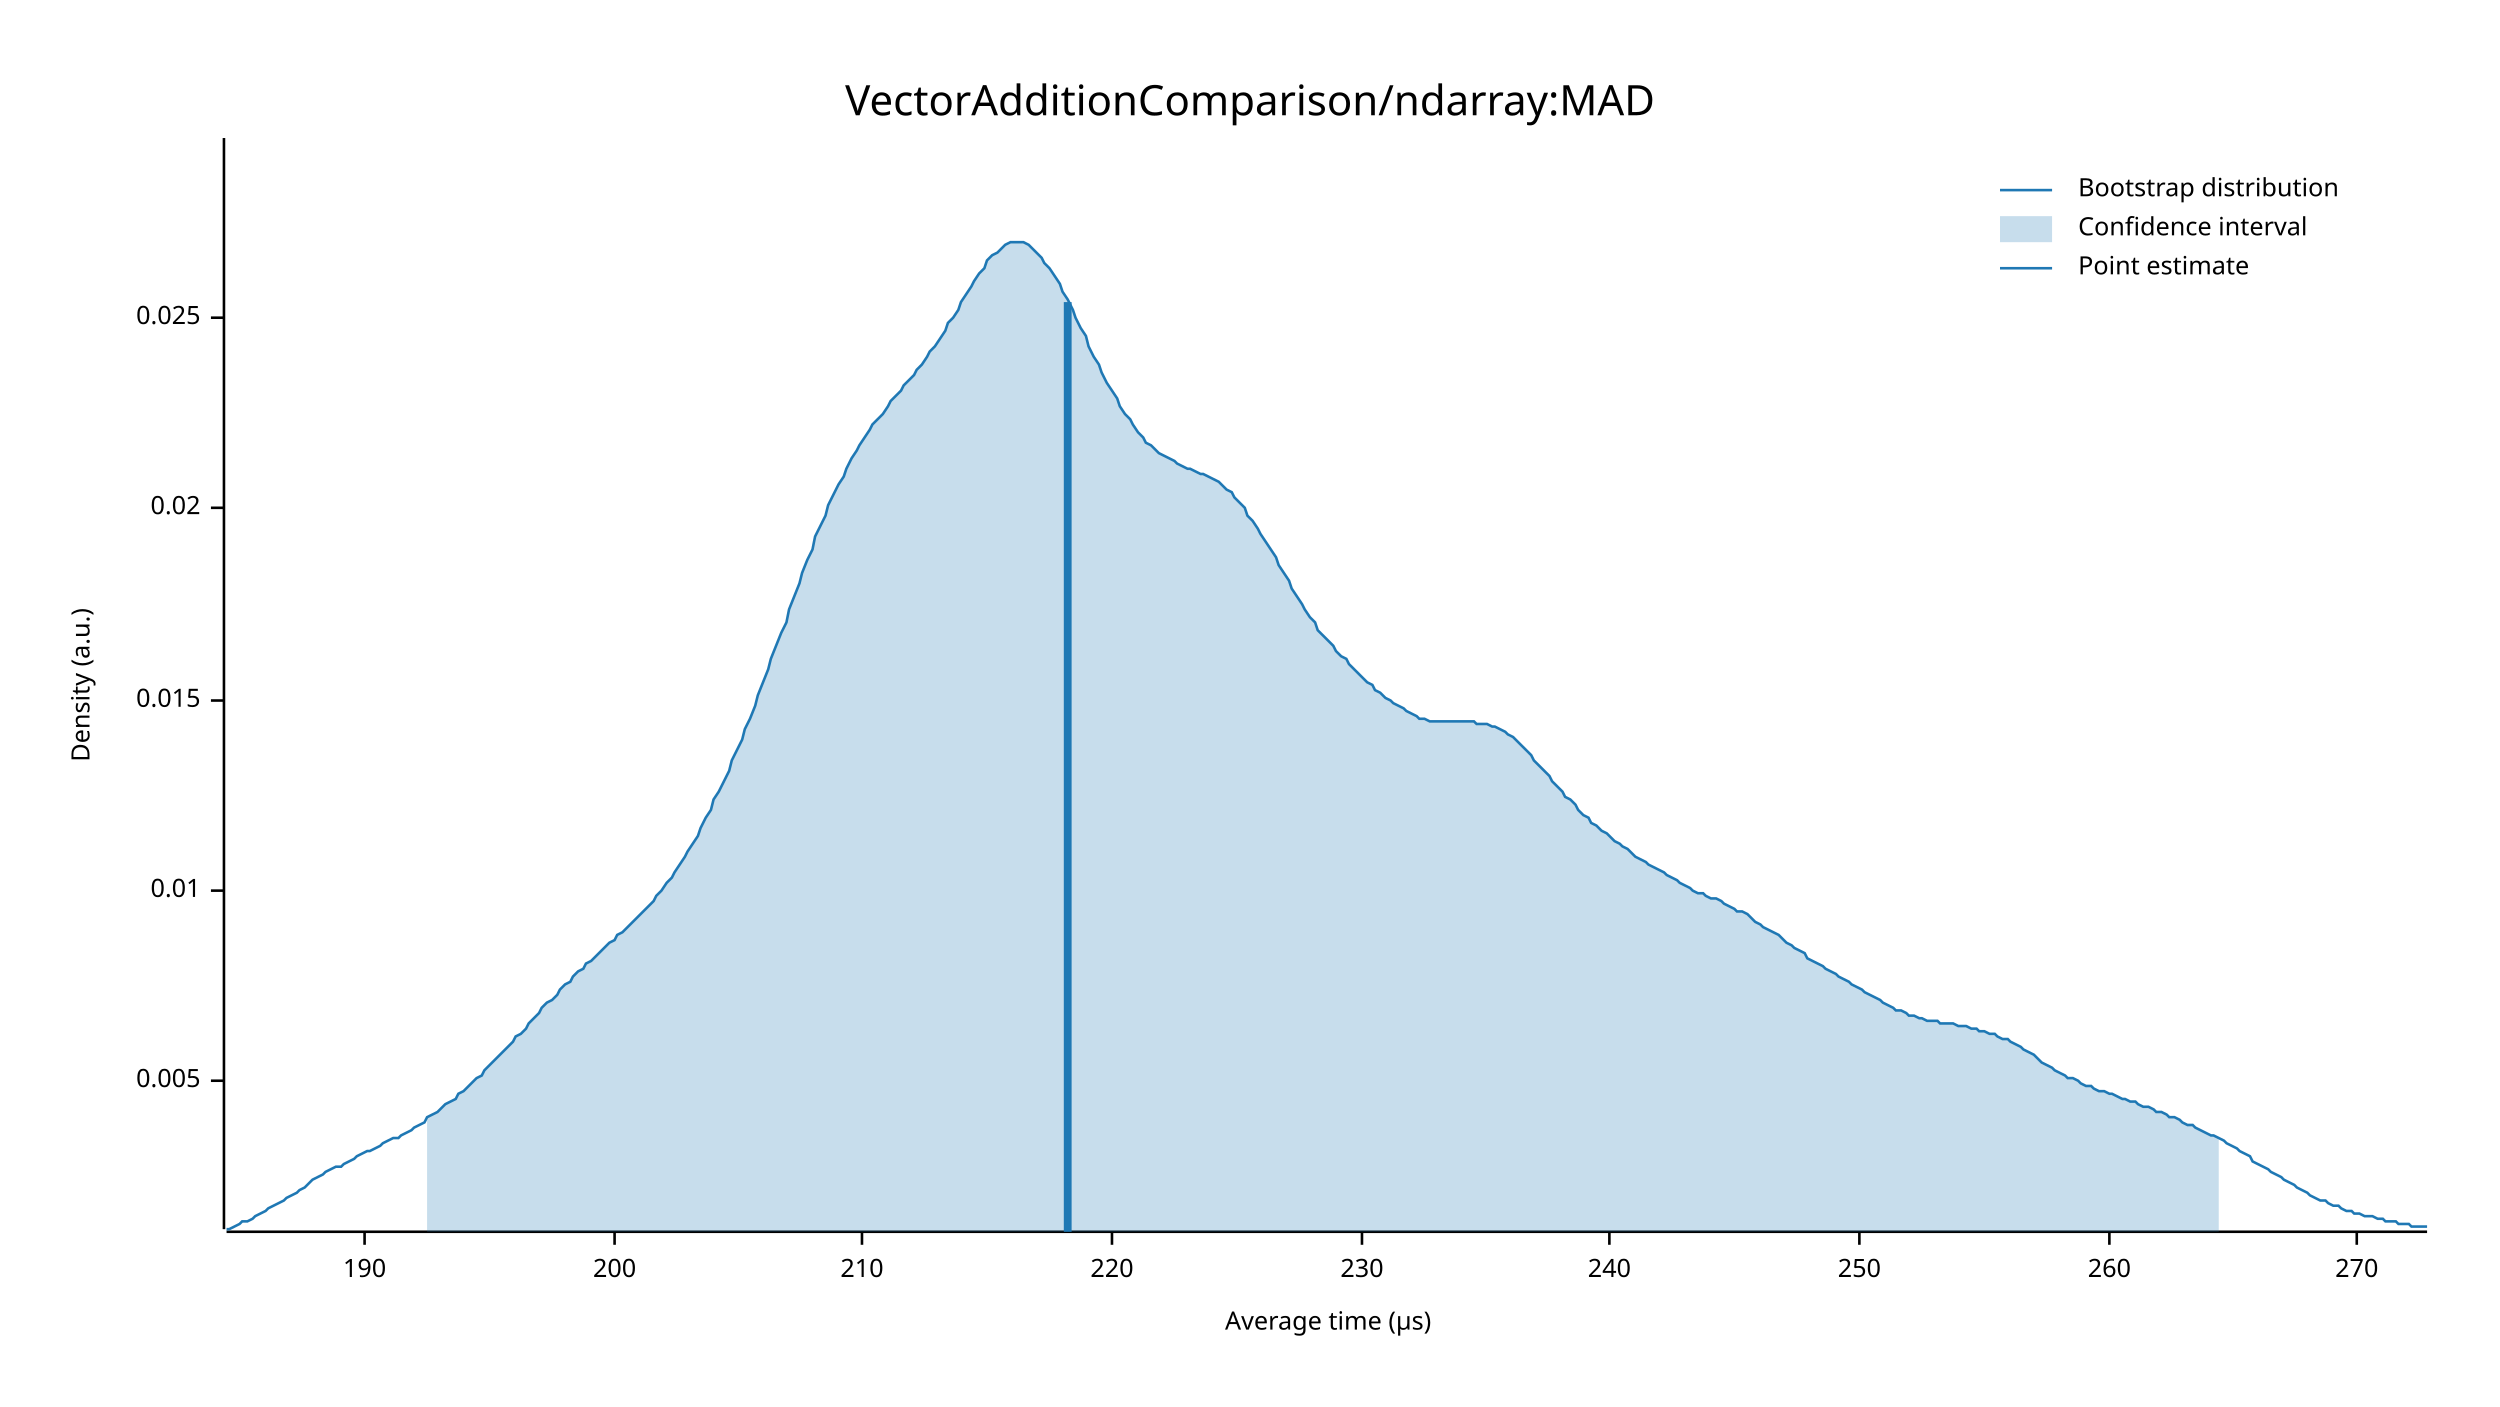
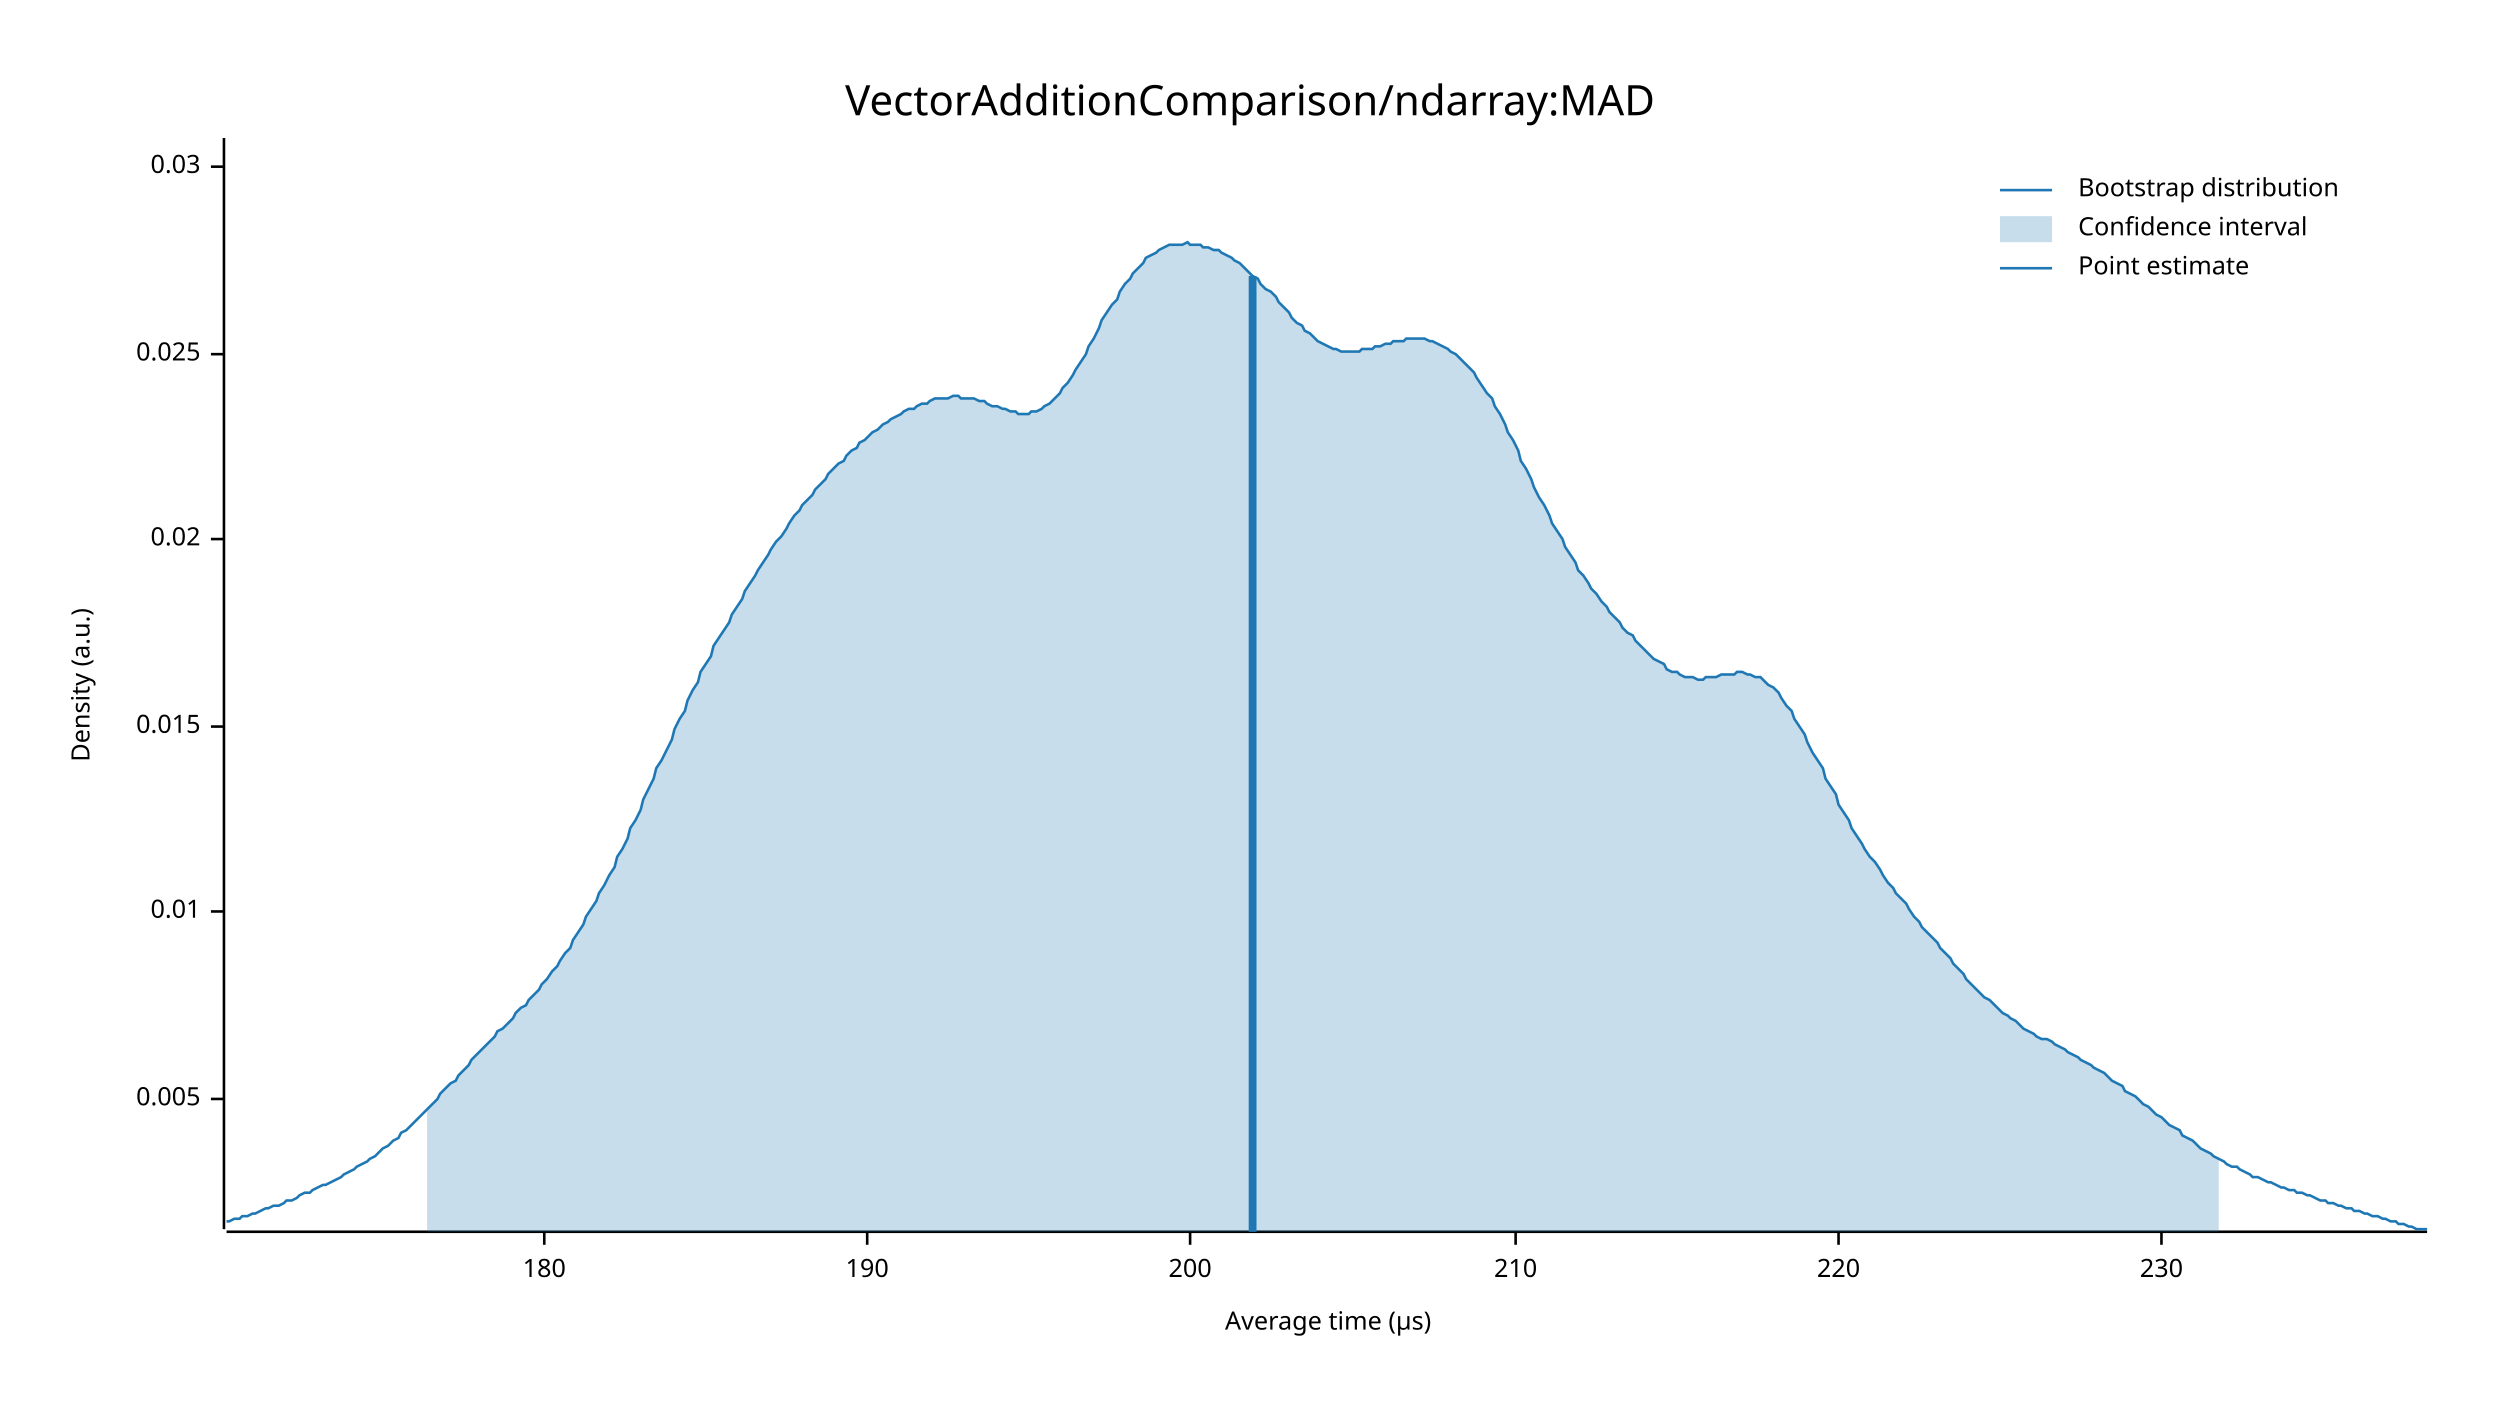
<svg xmlns="http://www.w3.org/2000/svg" width="960" height="540" viewBox="0 0 960 540">
  <text x="480" y="32" dy="0.76em" text-anchor="middle" font-family="sans-serif" font-size="16.129" opacity="1" fill="#000000">
VectorAdditionComparison/ndarray:MAD
</text>
  <text x="27" y="263" dy="0.76em" text-anchor="middle" font-family="sans-serif" font-size="9.677" opacity="1" fill="#000000" transform="rotate(270, 27, 263)">
Density (a.u.)
</text>
  <text x="510" y="513" dy="-0.5ex" text-anchor="middle" font-family="sans-serif" font-size="9.677" opacity="1" fill="#000000">
Average time (µs)
</text>
  <polyline fill="none" opacity="1" stroke="#000000" stroke-width="1" points="86,53 86,472 " />
-   <text x="77" y="415" dy="0.5ex" text-anchor="end" font-family="sans-serif" font-size="9.677" opacity="1" fill="#000000">
+   <text x="77" y="422" dy="0.5ex" text-anchor="end" font-family="sans-serif" font-size="9.677" opacity="1" fill="#000000">
0.005
</text>
-   <polyline fill="none" opacity="1" stroke="#000000" stroke-width="1" points="81,415 86,415 " />
-   <text x="77" y="342" dy="0.5ex" text-anchor="end" font-family="sans-serif" font-size="9.677" opacity="1" fill="#000000">
+   <polyline fill="none" opacity="1" stroke="#000000" stroke-width="1" points="81,422 86,422 " />
+   <text x="77" y="350" dy="0.5ex" text-anchor="end" font-family="sans-serif" font-size="9.677" opacity="1" fill="#000000">
0.01
</text>
-   <polyline fill="none" opacity="1" stroke="#000000" stroke-width="1" points="81,342 86,342 " />
-   <text x="77" y="269" dy="0.5ex" text-anchor="end" font-family="sans-serif" font-size="9.677" opacity="1" fill="#000000">
+   <polyline fill="none" opacity="1" stroke="#000000" stroke-width="1" points="81,350 86,350 " />
+   <text x="77" y="279" dy="0.5ex" text-anchor="end" font-family="sans-serif" font-size="9.677" opacity="1" fill="#000000">
0.015
</text>
-   <polyline fill="none" opacity="1" stroke="#000000" stroke-width="1" points="81,269 86,269 " />
-   <text x="77" y="195" dy="0.5ex" text-anchor="end" font-family="sans-serif" font-size="9.677" opacity="1" fill="#000000">
+   <polyline fill="none" opacity="1" stroke="#000000" stroke-width="1" points="81,279 86,279 " />
+   <text x="77" y="207" dy="0.5ex" text-anchor="end" font-family="sans-serif" font-size="9.677" opacity="1" fill="#000000">
0.02
</text>
-   <polyline fill="none" opacity="1" stroke="#000000" stroke-width="1" points="81,195 86,195 " />
-   <text x="77" y="122" dy="0.5ex" text-anchor="end" font-family="sans-serif" font-size="9.677" opacity="1" fill="#000000">
+   <polyline fill="none" opacity="1" stroke="#000000" stroke-width="1" points="81,207 86,207 " />
+   <text x="77" y="136" dy="0.5ex" text-anchor="end" font-family="sans-serif" font-size="9.677" opacity="1" fill="#000000">
0.025
</text>
-   <polyline fill="none" opacity="1" stroke="#000000" stroke-width="1" points="81,122 86,122 " />
+   <polyline fill="none" opacity="1" stroke="#000000" stroke-width="1" points="81,136 86,136 " />
+   <text x="77" y="64" dy="0.5ex" text-anchor="end" font-family="sans-serif" font-size="9.677" opacity="1" fill="#000000">
+ 0.03
+ </text>
+   <polyline fill="none" opacity="1" stroke="#000000" stroke-width="1" points="81,64 86,64 " />
  <polyline fill="none" opacity="1" stroke="#000000" stroke-width="1" points="87,473 932,473 " />
-   <text x="140" y="483" dy="0.76em" text-anchor="middle" font-family="sans-serif" font-size="9.677" opacity="1" fill="#000000">
+   <text x="209" y="483" dy="0.76em" text-anchor="middle" font-family="sans-serif" font-size="9.677" opacity="1" fill="#000000">
+ 180
+ </text>
+   <polyline fill="none" opacity="1" stroke="#000000" stroke-width="1" points="209,473 209,478 " />
+   <text x="333" y="483" dy="0.76em" text-anchor="middle" font-family="sans-serif" font-size="9.677" opacity="1" fill="#000000">
190
</text>
-   <polyline fill="none" opacity="1" stroke="#000000" stroke-width="1" points="140,473 140,478 " />
-   <text x="236" y="483" dy="0.76em" text-anchor="middle" font-family="sans-serif" font-size="9.677" opacity="1" fill="#000000">
+   <polyline fill="none" opacity="1" stroke="#000000" stroke-width="1" points="333,473 333,478 " />
+   <text x="457" y="483" dy="0.76em" text-anchor="middle" font-family="sans-serif" font-size="9.677" opacity="1" fill="#000000">
200
</text>
-   <polyline fill="none" opacity="1" stroke="#000000" stroke-width="1" points="236,473 236,478 " />
-   <text x="331" y="483" dy="0.76em" text-anchor="middle" font-family="sans-serif" font-size="9.677" opacity="1" fill="#000000">
+   <polyline fill="none" opacity="1" stroke="#000000" stroke-width="1" points="457,473 457,478 " />
+   <text x="582" y="483" dy="0.76em" text-anchor="middle" font-family="sans-serif" font-size="9.677" opacity="1" fill="#000000">
210
</text>
-   <polyline fill="none" opacity="1" stroke="#000000" stroke-width="1" points="331,473 331,478 " />
-   <text x="427" y="483" dy="0.76em" text-anchor="middle" font-family="sans-serif" font-size="9.677" opacity="1" fill="#000000">
+   <polyline fill="none" opacity="1" stroke="#000000" stroke-width="1" points="582,473 582,478 " />
+   <text x="706" y="483" dy="0.76em" text-anchor="middle" font-family="sans-serif" font-size="9.677" opacity="1" fill="#000000">
220
</text>
-   <polyline fill="none" opacity="1" stroke="#000000" stroke-width="1" points="427,473 427,478 " />
-   <text x="523" y="483" dy="0.76em" text-anchor="middle" font-family="sans-serif" font-size="9.677" opacity="1" fill="#000000">
+   <polyline fill="none" opacity="1" stroke="#000000" stroke-width="1" points="706,473 706,478 " />
+   <text x="830" y="483" dy="0.76em" text-anchor="middle" font-family="sans-serif" font-size="9.677" opacity="1" fill="#000000">
230
</text>
-   <polyline fill="none" opacity="1" stroke="#000000" stroke-width="1" points="523,473 523,478 " />
-   <text x="618" y="483" dy="0.76em" text-anchor="middle" font-family="sans-serif" font-size="9.677" opacity="1" fill="#000000">
- 240
- </text>
-   <polyline fill="none" opacity="1" stroke="#000000" stroke-width="1" points="618,473 618,478 " />
-   <text x="714" y="483" dy="0.76em" text-anchor="middle" font-family="sans-serif" font-size="9.677" opacity="1" fill="#000000">
- 250
- </text>
-   <polyline fill="none" opacity="1" stroke="#000000" stroke-width="1" points="714,473 714,478 " />
-   <text x="810" y="483" dy="0.76em" text-anchor="middle" font-family="sans-serif" font-size="9.677" opacity="1" fill="#000000">
- 260
- </text>
-   <polyline fill="none" opacity="1" stroke="#000000" stroke-width="1" points="810,473 810,478 " />
-   <text x="905" y="483" dy="0.76em" text-anchor="middle" font-family="sans-serif" font-size="9.677" opacity="1" fill="#000000">
- 270
- </text>
-   <polyline fill="none" opacity="1" stroke="#000000" stroke-width="1" points="905,473 905,478 " />
-   <polyline fill="none" opacity="1" stroke="#1F78B4" stroke-width="1" points="87,472 88,472 90,471 92,470 93,469 95,469 97,468 98,467 100,466 102,465 103,464 105,463 107,462 109,461 110,460 112,459 114,458 115,457 117,456 119,454 120,453 122,452 124,451 125,450 127,449 129,448 131,448 132,447 134,446 136,445 137,444 139,443 141,442 142,442 144,441 146,440 147,439 149,438 151,437 153,437 154,436 156,435 158,434 159,433 161,432 163,431 164,429 166,428 168,427 169,426 171,424 173,423 175,422 176,420 178,419 180,417 181,416 183,414 185,413 186,411 188,409 190,407 191,406 193,404 195,402 197,400 198,398 200,397 202,395 203,393 205,391 207,389 208,387 210,385 212,384 214,382 215,380 217,378 219,377 220,375 222,373 224,372 225,370 227,369 229,367 230,366 232,364 234,362 236,361 237,359 239,358 241,356 242,355 244,353 246,351 247,350 249,348 251,346 252,344 254,342 256,339 258,337 259,335 261,332 263,329 264,327 266,324 268,321 269,318 271,314 273,311 274,307 276,304 278,300 280,296 281,292 283,288 285,284 286,280 288,276 290,271 291,267 293,262 295,257 296,253 298,248 300,243 302,239 303,234 305,229 307,224 308,220 310,215 312,211 313,206 315,202 317,198 318,194 320,190 322,186 324,183 325,180 327,176 329,173 330,171 332,168 334,165 335,163 337,161 339,159 341,156 342,154 344,152 346,150 347,148 349,146 351,144 352,142 354,140 356,137 357,135 359,133 361,130 363,127 364,124 366,122 368,119 369,116 371,113 373,110 374,108 376,105 378,103 379,100 381,98 383,97 385,95 386,94 388,93 390,93 391,93 393,93 395,94 396,95 398,97 400,99 401,101 403,103 405,106 407,109 408,112 410,115 412,119 413,122 415,126 417,129 418,133 420,137 422,140 423,143 425,147 427,150 429,153 430,156 432,159 434,161 435,163 437,166 439,168 440,170 442,171 444,173 445,174 447,175 449,176 451,177 452,178 454,179 456,180 457,180 459,181 461,182 462,182 464,183 466,184 468,185 469,186 471,188 473,189 474,191 476,193 478,195 479,198 481,200 483,203 484,205 486,208 488,211 490,214 491,217 493,220 495,223 496,226 498,229 500,232 501,234 503,237 505,239 506,242 508,244 510,246 512,248 513,250 515,252 517,253 518,255 520,257 522,259 523,260 525,262 527,263 528,265 530,266 532,268 534,269 535,270 537,271 539,272 540,273 542,274 544,275 545,276 547,276 549,277 550,277 552,277 554,277 556,277 557,277 559,277 561,277 562,277 564,277 566,277 567,278 569,278 571,278 573,279 574,279 576,280 578,281 579,282 581,283 583,285 584,286 586,288 588,290 589,292 591,294 593,296 595,298 596,300 598,302 600,304 601,306 603,307 605,309 606,311 608,313 610,314 611,316 613,317 615,319 617,320 618,321 620,323 622,324 623,325 625,326 627,328 628,329 630,330 632,331 633,332 635,333 637,334 639,335 640,336 642,337 644,338 645,339 647,340 649,341 650,342 652,343 654,343 655,344 657,345 659,345 661,346 662,347 664,348 666,349 667,350 669,350 671,351 672,352 674,354 676,355 677,356 679,357 681,358 683,359 684,360 686,362 688,363 689,364 691,365 693,366 694,368 696,369 698,370 700,371 701,372 703,373 705,374 706,375 708,376 710,377 711,378 713,379 715,380 716,381 718,382 720,383 722,384 723,385 725,386 727,387 728,388 730,388 732,389 733,390 735,390 737,391 738,391 740,392 742,392 744,392 745,393 747,393 749,393 750,393 752,394 754,394 755,394 757,395 759,395 760,396 762,396 764,397 766,397 767,398 769,399 771,399 772,400 774,401 776,402 777,403 779,404 781,405 782,406 784,408 786,409 788,410 789,411 791,412 793,413 794,414 796,414 798,415 799,416 801,417 803,417 804,418 806,419 808,419 810,420 811,420 813,421 815,422 816,422 818,423 820,423 821,424 823,425 825,425 827,426 828,427 830,427 832,428 833,429 835,429 837,430 838,431 840,432 842,432 843,433 845,434 847,435 849,436 850,436 852,437 854,438 855,439 857,440 859,441 860,442 862,443 864,444 865,446 867,447 869,448 871,449 872,450 874,451 876,452 877,453 879,454 881,455 882,456 884,457 886,458 887,459 889,460 891,461 893,461 894,462 896,463 898,463 899,464 901,465 903,465 904,466 906,466 908,467 909,467 911,467 913,468 915,468 916,469 918,469 920,469 921,470 923,470 925,470 926,471 928,471 930,471 932,471 " />
-   <polygon opacity="0.25" fill="#1F78B4" points="164,429 166,428 168,427 169,426 171,424 173,423 175,422 176,420 178,419 180,417 181,416 183,414 185,413 186,411 188,409 190,407 191,406 193,404 195,402 197,400 198,398 200,397 202,395 203,393 205,391 207,389 208,387 210,385 212,384 214,382 215,380 217,378 219,377 220,375 222,373 224,372 225,370 227,369 229,367 230,366 232,364 234,362 236,361 237,359 239,358 241,356 242,355 244,353 246,351 247,350 249,348 251,346 252,344 254,342 256,339 258,337 259,335 261,332 263,329 264,327 266,324 268,321 269,318 271,314 273,311 274,307 276,304 278,300 280,296 281,292 283,288 285,284 286,280 288,276 290,271 291,267 293,262 295,257 296,253 298,248 300,243 302,239 303,234 305,229 307,224 308,220 310,215 312,211 313,206 315,202 317,198 318,194 320,190 322,186 324,183 325,180 327,176 329,173 330,171 332,168 334,165 335,163 337,161 339,159 341,156 342,154 344,152 346,150 347,148 349,146 351,144 352,142 354,140 356,137 357,135 359,133 361,130 363,127 364,124 366,122 368,119 369,116 371,113 373,110 374,108 376,105 378,103 379,100 381,98 383,97 385,95 386,94 388,93 390,93 391,93 393,93 395,94 396,95 398,97 400,99 401,101 403,103 405,106 407,109 408,112 410,115 412,119 413,122 415,126 417,129 418,133 420,137 422,140 423,143 425,147 427,150 429,153 430,156 432,159 434,161 435,163 437,166 439,168 440,170 442,171 444,173 445,174 447,175 449,176 451,177 452,178 454,179 456,180 457,180 459,181 461,182 462,182 464,183 466,184 468,185 469,186 471,188 473,189 474,191 476,193 478,195 479,198 481,200 483,203 484,205 486,208 488,211 490,214 491,217 493,220 495,223 496,226 498,229 500,232 501,234 503,237 505,239 506,242 508,244 510,246 512,248 513,250 515,252 517,253 518,255 520,257 522,259 523,260 525,262 527,263 528,265 530,266 532,268 534,269 535,270 537,271 539,272 540,273 542,274 544,275 545,276 547,276 549,277 550,277 552,277 554,277 556,277 557,277 559,277 561,277 562,277 564,277 566,277 567,278 569,278 571,278 573,279 574,279 576,280 578,281 579,282 581,283 583,285 584,286 586,288 588,290 589,292 591,294 593,296 595,298 596,300 598,302 600,304 601,306 603,307 605,309 606,311 608,313 610,314 611,316 613,317 615,319 617,320 618,321 620,323 622,324 623,325 625,326 627,328 628,329 630,330 632,331 633,332 635,333 637,334 639,335 640,336 642,337 644,338 645,339 647,340 649,341 650,342 652,343 654,343 655,344 657,345 659,345 661,346 662,347 664,348 666,349 667,350 669,350 671,351 672,352 674,354 676,355 677,356 679,357 681,358 683,359 684,360 686,362 688,363 689,364 691,365 693,366 694,368 696,369 698,370 700,371 701,372 703,373 705,374 706,375 708,376 710,377 711,378 713,379 715,380 716,381 718,382 720,383 722,384 723,385 725,386 727,387 728,388 730,388 732,389 733,390 735,390 737,391 738,391 740,392 742,392 744,392 745,393 747,393 749,393 750,393 752,394 754,394 755,394 757,395 759,395 760,396 762,396 764,397 766,397 767,398 769,399 771,399 772,400 774,401 776,402 777,403 779,404 781,405 782,406 784,408 786,409 788,410 789,411 791,412 793,413 794,414 796,414 798,415 799,416 801,417 803,417 804,418 806,419 808,419 810,420 811,420 813,421 815,422 816,422 818,423 820,423 821,424 823,425 825,425 827,426 828,427 830,427 832,428 833,429 835,429 837,430 838,431 840,432 842,432 843,433 845,434 847,435 849,436 850,436 852,437 852,473 164,473 " />
-   <polyline fill="none" opacity="1" stroke="#1F78B4" stroke-width="3" points="410,473 410,116 " />
+   <polyline fill="none" opacity="1" stroke="#000000" stroke-width="1" points="830,473 830,478 " />
+   <polyline fill="none" opacity="1" stroke="#1F78B4" stroke-width="1" points="87,469 88,469 90,468 92,468 93,467 95,467 97,466 98,466 100,465 102,464 103,464 105,463 107,463 109,462 110,461 112,461 114,460 115,459 117,458 119,458 120,457 122,456 124,455 125,455 127,454 129,453 131,452 132,451 134,450 136,449 137,448 139,447 141,446 142,445 144,444 146,442 147,441 149,440 151,438 153,437 154,435 156,434 158,432 159,431 161,429 163,427 164,426 166,424 168,422 169,420 171,418 173,416 175,415 176,413 178,411 180,409 181,407 183,405 185,403 186,402 188,400 190,398 191,396 193,395 195,393 197,391 198,389 200,387 202,386 203,384 205,382 207,380 208,378 210,376 212,373 214,371 215,369 217,366 219,364 220,361 222,358 224,355 225,352 227,349 229,346 230,343 232,340 234,336 236,333 237,329 239,326 241,322 242,318 244,315 246,311 247,307 249,303 251,299 252,295 254,292 256,288 258,284 259,280 261,276 263,273 264,269 266,265 268,262 269,258 271,255 273,252 274,248 276,245 278,242 280,239 281,236 283,233 285,230 286,227 288,224 290,221 291,219 293,216 295,213 296,211 298,208 300,206 302,203 303,201 305,198 307,196 308,194 310,192 312,190 313,188 315,186 317,184 318,182 320,180 322,178 324,177 325,175 327,173 329,172 330,170 332,169 334,167 335,166 337,165 339,163 341,162 342,161 344,160 346,159 347,158 349,157 351,157 352,156 354,155 356,155 357,154 359,153 361,153 363,153 364,153 366,152 368,152 369,153 371,153 373,153 374,153 376,154 378,154 379,155 381,156 383,156 385,157 386,157 388,158 390,158 391,159 393,159 395,159 396,158 398,158 400,157 401,156 403,155 405,153 407,151 408,149 410,147 412,144 413,142 415,139 417,136 418,133 420,130 422,126 423,123 425,120 427,117 429,115 430,112 432,109 434,107 435,105 437,103 439,101 440,99 442,98 444,97 445,96 447,95 449,94 451,94 452,94 454,94 456,93 457,94 459,94 461,94 462,95 464,95 466,96 468,96 469,97 471,98 473,99 474,100 476,101 478,103 479,104 481,106 483,107 484,109 486,111 488,112 490,114 491,116 493,118 495,120 496,122 498,124 500,125 501,127 503,128 505,130 506,131 508,132 510,133 512,134 513,134 515,135 517,135 518,135 520,135 522,135 523,134 525,134 527,134 528,133 530,133 532,132 534,132 535,131 537,131 539,131 540,130 542,130 544,130 545,130 547,130 549,131 550,131 552,132 554,133 556,134 557,135 559,136 561,138 562,139 564,141 566,143 567,145 569,148 571,151 573,153 574,156 576,159 578,163 579,166 581,169 583,173 584,177 586,180 588,184 589,187 591,191 593,194 595,198 596,201 598,204 600,207 601,210 603,213 605,216 606,219 608,221 610,224 611,226 613,228 615,231 617,233 618,235 620,237 622,239 623,241 625,243 627,244 628,246 630,248 632,250 633,251 635,253 637,254 639,255 640,257 642,258 644,258 645,259 647,260 649,260 650,260 652,261 654,261 655,260 657,260 659,260 661,259 662,259 664,259 666,259 667,258 669,258 671,259 672,259 674,260 676,260 677,261 679,263 681,264 683,266 684,268 686,271 688,273 689,276 691,279 693,282 694,285 696,289 698,292 700,295 701,299 703,302 705,305 706,309 708,312 710,315 711,318 713,321 715,324 716,326 718,329 720,331 722,334 723,336 725,339 727,341 728,343 730,345 732,347 733,349 735,352 737,354 738,356 740,358 742,360 744,362 745,364 747,366 749,368 750,370 752,372 754,374 755,376 757,378 759,380 760,381 762,383 764,384 766,386 767,387 769,389 771,390 772,391 774,392 776,394 777,395 779,396 781,397 782,398 784,399 786,399 788,400 789,401 791,402 793,403 794,404 796,405 798,406 799,407 801,408 803,409 804,410 806,411 808,412 810,414 811,415 813,416 815,417 816,419 818,420 820,421 821,422 823,424 825,425 827,427 828,428 830,429 832,431 833,432 835,433 837,434 838,436 840,437 842,438 843,439 845,441 847,442 849,443 850,444 852,445 854,446 855,447 857,448 859,448 860,449 862,450 864,451 865,452 867,452 869,453 871,454 872,454 874,455 876,456 877,456 879,457 881,457 882,458 884,458 886,459 887,459 889,460 891,461 893,461 894,462 896,462 898,463 899,463 901,464 903,464 904,465 906,465 908,466 909,466 911,467 913,467 915,468 916,468 918,469 920,469 921,470 923,470 925,471 926,471 928,472 930,472 932,472 " />
+   <polygon opacity="0.25" fill="#1F78B4" points="164,426 166,424 168,422 169,420 171,418 173,416 175,415 176,413 178,411 180,409 181,407 183,405 185,403 186,402 188,400 190,398 191,396 193,395 195,393 197,391 198,389 200,387 202,386 203,384 205,382 207,380 208,378 210,376 212,373 214,371 215,369 217,366 219,364 220,361 222,358 224,355 225,352 227,349 229,346 230,343 232,340 234,336 236,333 237,329 239,326 241,322 242,318 244,315 246,311 247,307 249,303 251,299 252,295 254,292 256,288 258,284 259,280 261,276 263,273 264,269 266,265 268,262 269,258 271,255 273,252 274,248 276,245 278,242 280,239 281,236 283,233 285,230 286,227 288,224 290,221 291,219 293,216 295,213 296,211 298,208 300,206 302,203 303,201 305,198 307,196 308,194 310,192 312,190 313,188 315,186 317,184 318,182 320,180 322,178 324,177 325,175 327,173 329,172 330,170 332,169 334,167 335,166 337,165 339,163 341,162 342,161 344,160 346,159 347,158 349,157 351,157 352,156 354,155 356,155 357,154 359,153 361,153 363,153 364,153 366,152 368,152 369,153 371,153 373,153 374,153 376,154 378,154 379,155 381,156 383,156 385,157 386,157 388,158 390,158 391,159 393,159 395,159 396,158 398,158 400,157 401,156 403,155 405,153 407,151 408,149 410,147 412,144 413,142 415,139 417,136 418,133 420,130 422,126 423,123 425,120 427,117 429,115 430,112 432,109 434,107 435,105 437,103 439,101 440,99 442,98 444,97 445,96 447,95 449,94 451,94 452,94 454,94 456,93 457,94 459,94 461,94 462,95 464,95 466,96 468,96 469,97 471,98 473,99 474,100 476,101 478,103 479,104 481,106 483,107 484,109 486,111 488,112 490,114 491,116 493,118 495,120 496,122 498,124 500,125 501,127 503,128 505,130 506,131 508,132 510,133 512,134 513,134 515,135 517,135 518,135 520,135 522,135 523,134 525,134 527,134 528,133 530,133 532,132 534,132 535,131 537,131 539,131 540,130 542,130 544,130 545,130 547,130 549,131 550,131 552,132 554,133 556,134 557,135 559,136 561,138 562,139 564,141 566,143 567,145 569,148 571,151 573,153 574,156 576,159 578,163 579,166 581,169 583,173 584,177 586,180 588,184 589,187 591,191 593,194 595,198 596,201 598,204 600,207 601,210 603,213 605,216 606,219 608,221 610,224 611,226 613,228 615,231 617,233 618,235 620,237 622,239 623,241 625,243 627,244 628,246 630,248 632,250 633,251 635,253 637,254 639,255 640,257 642,258 644,258 645,259 647,260 649,260 650,260 652,261 654,261 655,260 657,260 659,260 661,259 662,259 664,259 666,259 667,258 669,258 671,259 672,259 674,260 676,260 677,261 679,263 681,264 683,266 684,268 686,271 688,273 689,276 691,279 693,282 694,285 696,289 698,292 700,295 701,299 703,302 705,305 706,309 708,312 710,315 711,318 713,321 715,324 716,326 718,329 720,331 722,334 723,336 725,339 727,341 728,343 730,345 732,347 733,349 735,352 737,354 738,356 740,358 742,360 744,362 745,364 747,366 749,368 750,370 752,372 754,374 755,376 757,378 759,380 760,381 762,383 764,384 766,386 767,387 769,389 771,390 772,391 774,392 776,394 777,395 779,396 781,397 782,398 784,399 786,399 788,400 789,401 791,402 793,403 794,404 796,405 798,406 799,407 801,408 803,409 804,410 806,411 808,412 810,414 811,415 813,416 815,417 816,419 818,420 820,421 821,422 823,424 825,425 827,427 828,428 830,429 832,431 833,432 835,433 837,434 838,436 840,437 842,438 843,439 845,441 847,442 849,443 850,444 852,445 852,473 164,473 " />
+   <polyline fill="none" opacity="1" stroke="#1F78B4" stroke-width="3" points="481,473 481,106 " />
  <text x="798" y="68" dy="0.76em" text-anchor="start" font-family="sans-serif" font-size="9.677" opacity="1" fill="#000000">
Bootstrap distribution
</text>
  <text x="798" y="83" dy="0.76em" text-anchor="start" font-family="sans-serif" font-size="9.677" opacity="1" fill="#000000">
Confidence interval
</text>
  <text x="798" y="98" dy="0.76em" text-anchor="start" font-family="sans-serif" font-size="9.677" opacity="1" fill="#000000">
Point estimate
</text>
  <polyline fill="none" opacity="1" stroke="#1F78B4" stroke-width="1" points="768,73 788,73 " />
  <rect x="768" y="83" width="20" height="10" opacity="0.25" fill="#1F78B4" stroke="none" />
  <polyline fill="none" opacity="1" stroke="#1F78B4" stroke-width="1" points="768,103 788,103 " />
</svg>
